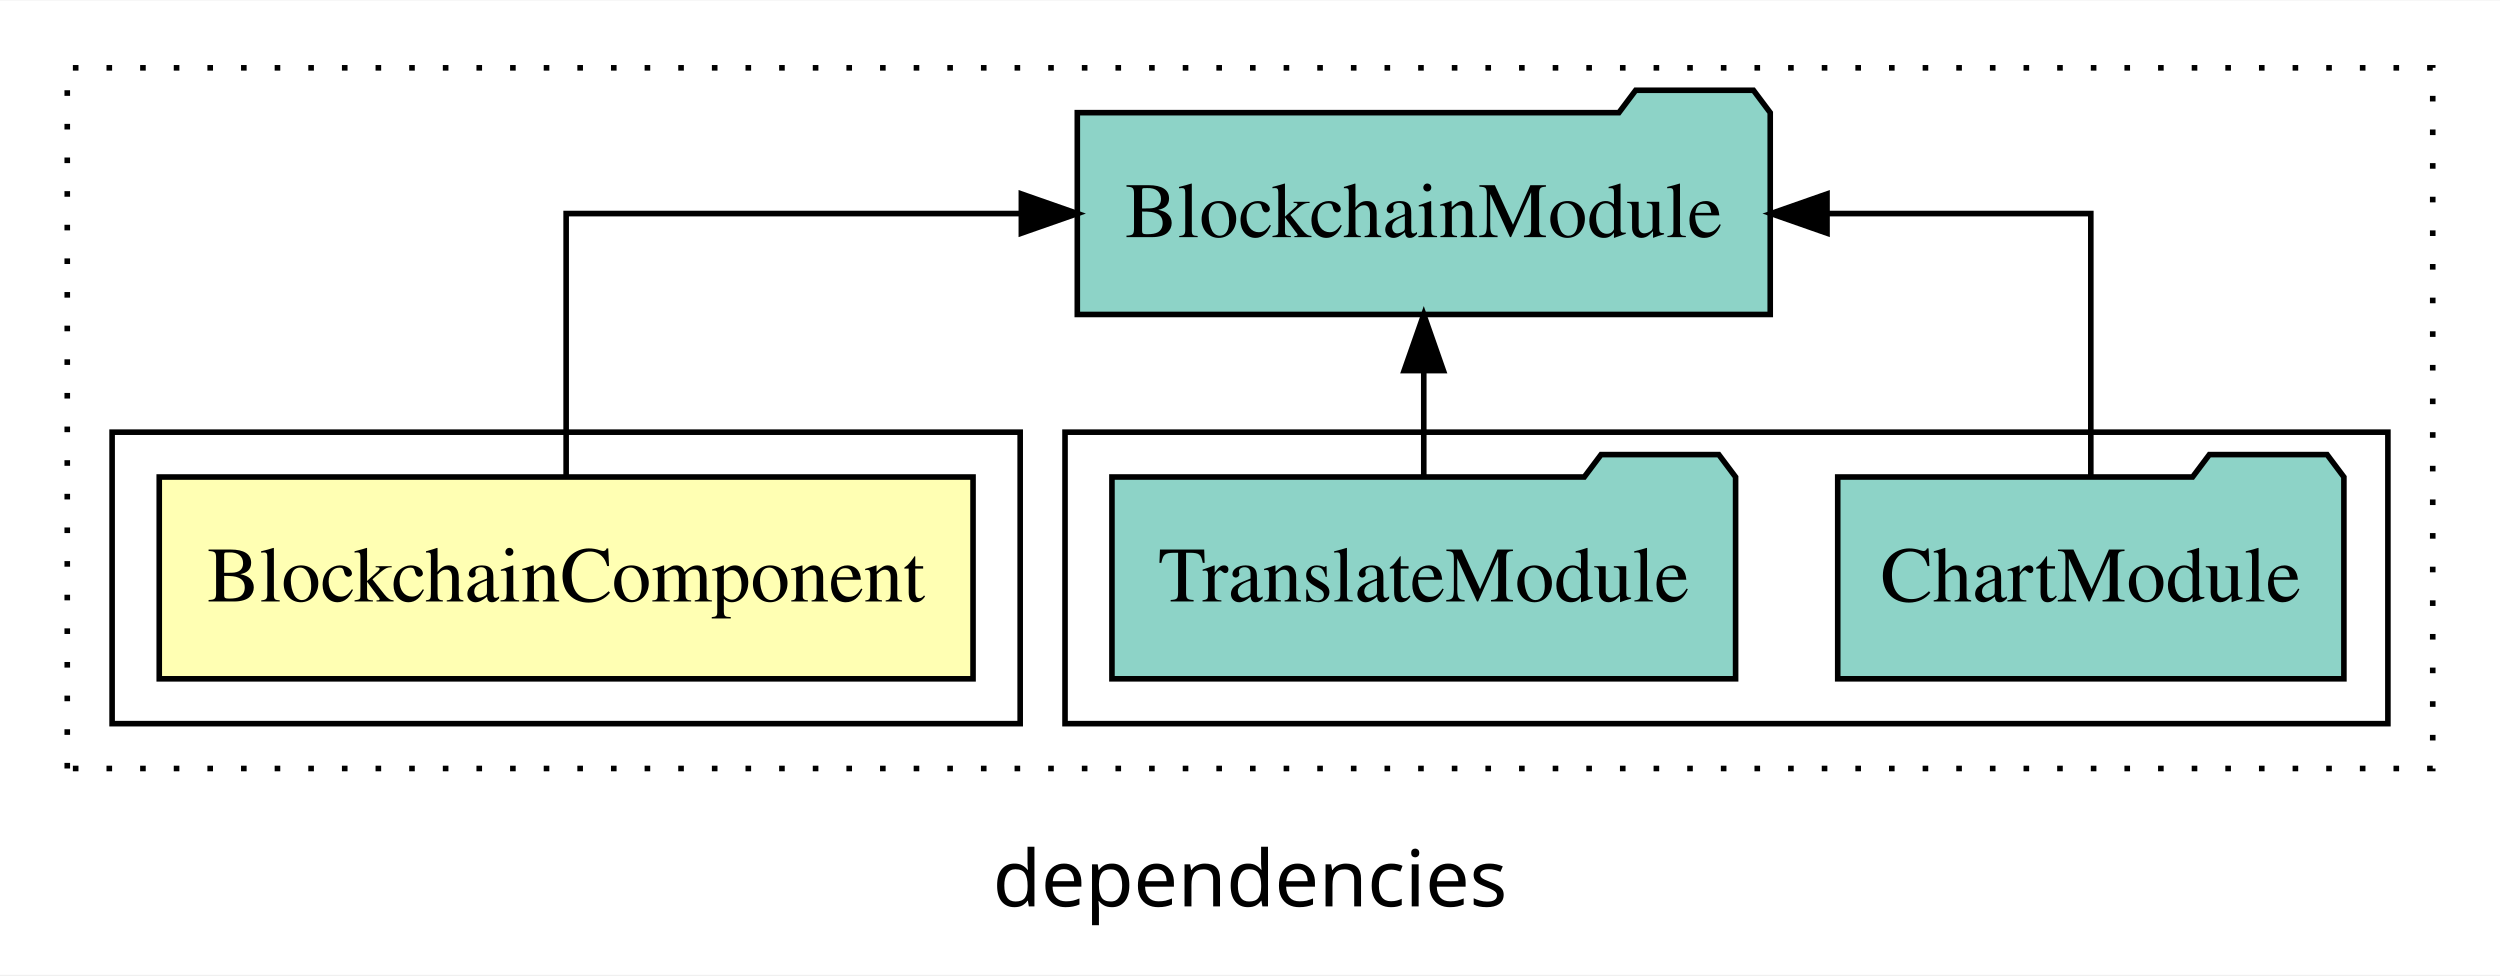
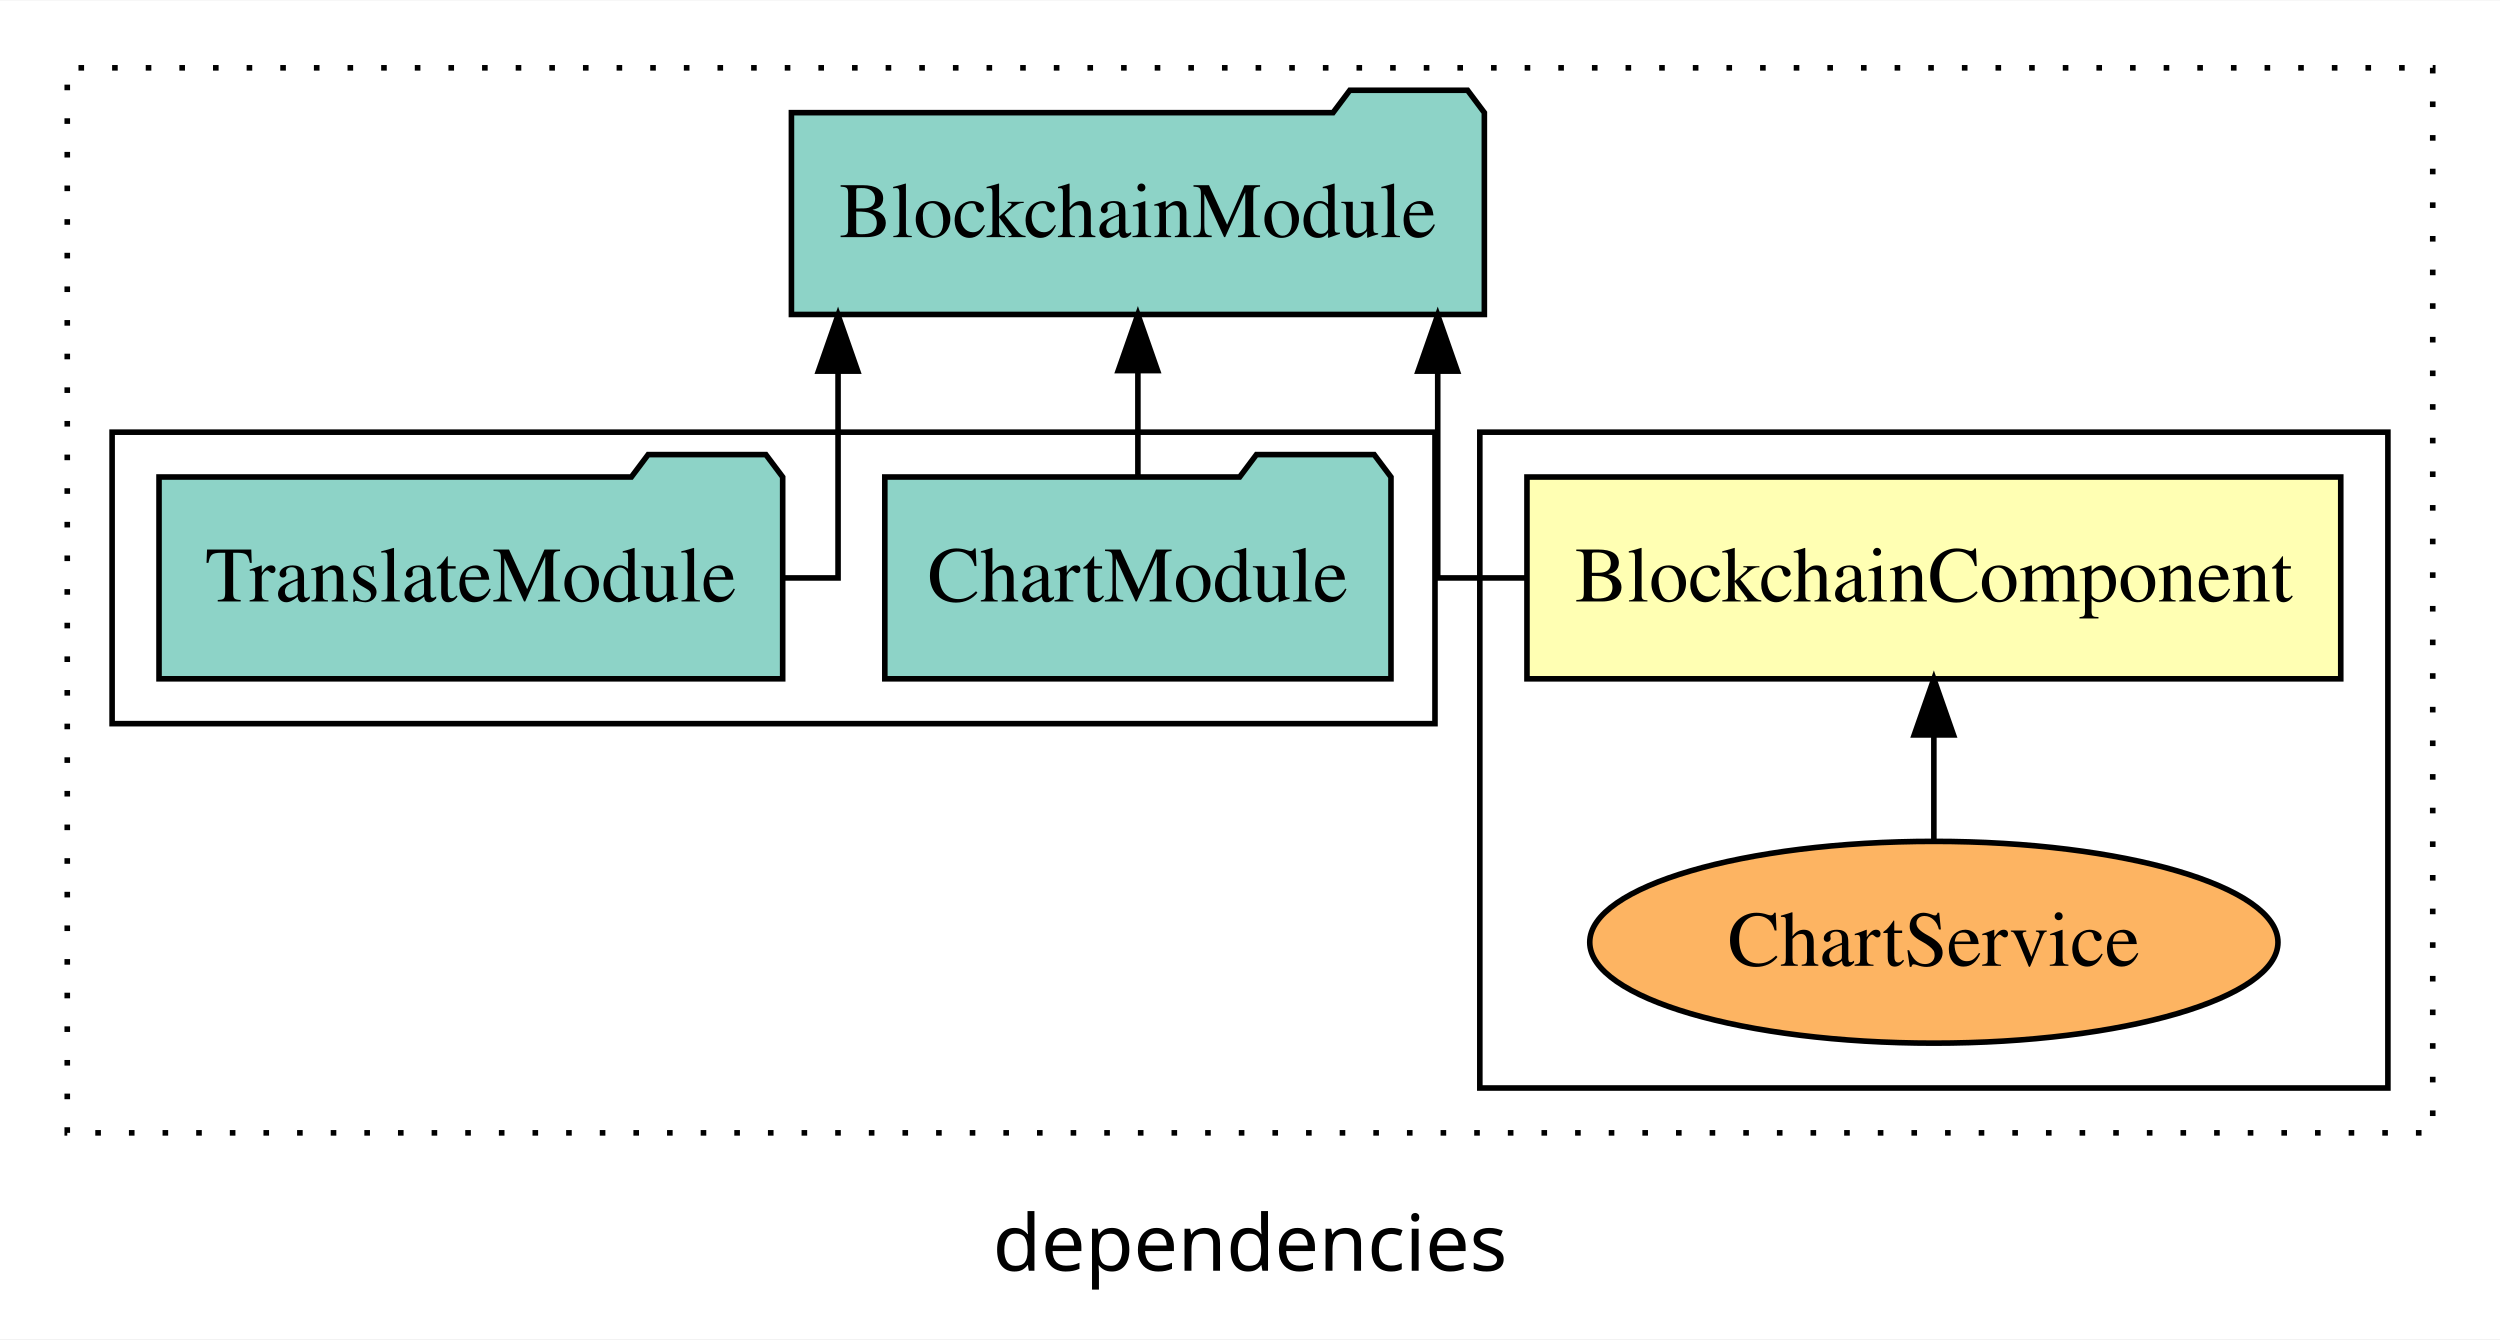
- <svg xmlns="http://www.w3.org/2000/svg" width="446pt" height="174pt" viewBox="0.00 0.00 446.00 173.80">
-   <g id="graph0" class="graph" transform="scale(1 1) rotate(0) translate(4 169.8)">
-     <polygon fill="white" stroke="transparent" points="-4,4 -4,-169.8 442,-169.8 442,4 -4,4" />
+ <svg xmlns="http://www.w3.org/2000/svg" width="446pt" height="239pt" viewBox="0.00 0.00 446.00 238.80">
+   <g id="graph0" class="graph" transform="scale(1 1) rotate(0) translate(4 234.8)">
+     <polygon fill="white" stroke="transparent" points="-4,4 -4,-234.8 442,-234.8 442,4 -4,4" />
    <text text-anchor="middle" x="219" y="-8.2" font-family="sans-serif" font-size="14.00">dependencies</text>
    <g id="clust1" class="cluster">
-       <polygon fill="none" stroke="black" stroke-dasharray="1,5" points="8,-32.8 8,-157.8 430,-157.8 430,-32.8 8,-32.8" />
+       <polygon fill="none" stroke="black" stroke-dasharray="1,5" points="8,-32.8 8,-222.8 430,-222.8 430,-32.8 8,-32.8" />
+     </g>
+     <g id="clust3" class="cluster">
+       <polygon fill="none" stroke="black" points="260,-40.8 260,-157.8 422,-157.8 422,-40.8 260,-40.8" />
    </g>
    <g id="clust4" class="cluster">
-       <polygon fill="none" stroke="black" points="186,-40.8 186,-92.8 422,-92.8 422,-40.8 186,-40.8" />
-     </g>
-     <g id="clust2" class="cluster">
-       <polygon fill="none" stroke="black" points="16,-40.8 16,-92.8 178,-92.8 178,-40.8 16,-40.8" />
+       <polygon fill="none" stroke="black" points="16,-105.8 16,-157.8 252,-157.8 252,-105.8 16,-105.8" />
    </g>
    <g id="node1" class="node">
-       <polygon fill="#ffffb3" stroke="black" points="169.59,-84.8 24.41,-84.8 24.41,-48.8 169.59,-48.8 169.59,-84.8" />
-       <text text-anchor="middle" x="97" y="-62.6" font-family="Times,serif" font-size="14.00">BlockchainComponent</text>
+       <polygon fill="#ffffb3" stroke="black" points="413.59,-149.8 268.41,-149.8 268.41,-113.8 413.59,-113.8 413.59,-149.8" />
+       <text text-anchor="middle" x="341" y="-127.6" font-family="Times,serif" font-size="14.00">BlockchainComponent</text>
    </g>
    <g id="node2" class="node">
-       <polygon fill="#8dd3c7" stroke="black" points="311.81,-149.8 308.81,-153.8 287.81,-153.8 284.81,-149.8 188.19,-149.8 188.19,-113.8 311.81,-113.8 311.81,-149.8" />
-       <text text-anchor="middle" x="250" y="-127.6" font-family="Times,serif" font-size="14.00">BlockchainModule</text>
+       <polygon fill="#8dd3c7" stroke="black" points="260.81,-214.8 257.81,-218.8 236.81,-218.8 233.81,-214.8 137.19,-214.8 137.19,-178.8 260.81,-178.8 260.81,-214.8" />
+       <text text-anchor="middle" x="199" y="-192.6" font-family="Times,serif" font-size="14.00">BlockchainModule</text>
    </g>
    <g id="edge1" class="edge">
-       <path fill="none" stroke="black" d="M97,-84.91C97,-104.14 97,-131.8 97,-131.8 97,-131.8 178.21,-131.8 178.21,-131.8" />
-       <polygon fill="black" stroke="black" points="178.21,-135.3 188.21,-131.8 178.21,-128.3 178.21,-135.3" />
+       <path fill="none" stroke="black" d="M268.31,-131.8C258.92,-131.8 252.49,-131.8 252.49,-131.8 252.49,-131.8 252.49,-168.69 252.49,-168.69" />
+       <polygon fill="black" stroke="black" points="248.99,-168.69 252.49,-178.69 255.99,-168.69 248.99,-168.69" />
    </g>
    <g id="node3" class="node">
-       <polygon fill="#8dd3c7" stroke="black" points="414.15,-84.8 411.15,-88.8 390.15,-88.8 387.15,-84.8 323.85,-84.8 323.85,-48.8 414.15,-48.8 414.15,-84.8" />
-       <text text-anchor="middle" x="369" y="-62.6" font-family="Times,serif" font-size="14.00">ChartModule</text>
+       <ellipse fill="#fdb462" stroke="black" cx="341" cy="-66.8" rx="61.39" ry="18" />
+       <text text-anchor="middle" x="341" y="-62.6" font-family="Times,serif" font-size="14.00">ChartService</text>
    </g>
    <g id="edge2" class="edge">
-       <path fill="none" stroke="black" d="M369,-84.91C369,-104.14 369,-131.8 369,-131.8 369,-131.8 321.94,-131.8 321.94,-131.8" />
-       <polygon fill="black" stroke="black" points="321.94,-128.3 311.94,-131.8 321.94,-135.3 321.94,-128.3" />
+       <path fill="none" stroke="black" d="M341,-84.91C341,-84.91 341,-103.79 341,-103.79" />
+       <polygon fill="black" stroke="black" points="337.5,-103.79 341,-113.79 344.5,-103.79 337.5,-103.79" />
    </g>
    <g id="node4" class="node">
-       <polygon fill="#8dd3c7" stroke="black" points="305.63,-84.8 302.63,-88.8 281.63,-88.8 278.63,-84.8 194.37,-84.8 194.37,-48.8 305.63,-48.8 305.63,-84.8" />
-       <text text-anchor="middle" x="250" y="-62.6" font-family="Times,serif" font-size="14.00">TranslateModule</text>
+       <polygon fill="#8dd3c7" stroke="black" points="244.15,-149.8 241.15,-153.8 220.15,-153.8 217.15,-149.8 153.85,-149.8 153.85,-113.8 244.15,-113.8 244.15,-149.8" />
+       <text text-anchor="middle" x="199" y="-127.6" font-family="Times,serif" font-size="14.00">ChartModule</text>
    </g>
    <g id="edge3" class="edge">
-       <path fill="none" stroke="black" d="M250,-84.91C250,-84.91 250,-103.79 250,-103.79" />
-       <polygon fill="black" stroke="black" points="246.5,-103.79 250,-113.79 253.5,-103.79 246.5,-103.79" />
+       <path fill="none" stroke="black" d="M199,-149.91C199,-149.91 199,-168.79 199,-168.79" />
+       <polygon fill="black" stroke="black" points="195.5,-168.79 199,-178.79 202.5,-168.79 195.5,-168.79" />
+     </g>
+     <g id="node5" class="node">
+       <polygon fill="#8dd3c7" stroke="black" points="135.63,-149.8 132.63,-153.8 111.63,-153.8 108.63,-149.8 24.37,-149.8 24.37,-113.8 135.63,-113.8 135.63,-149.8" />
+       <text text-anchor="middle" x="80" y="-127.6" font-family="Times,serif" font-size="14.00">TranslateModule</text>
+     </g>
+     <g id="edge4" class="edge">
+       <path fill="none" stroke="black" d="M135.84,-131.8C141.67,-131.8 145.51,-131.8 145.51,-131.8 145.51,-131.8 145.51,-168.69 145.51,-168.69" />
+       <polygon fill="black" stroke="black" points="142.01,-168.69 145.51,-178.69 149.01,-168.69 142.01,-168.69" />
    </g>
  </g>
</svg>
